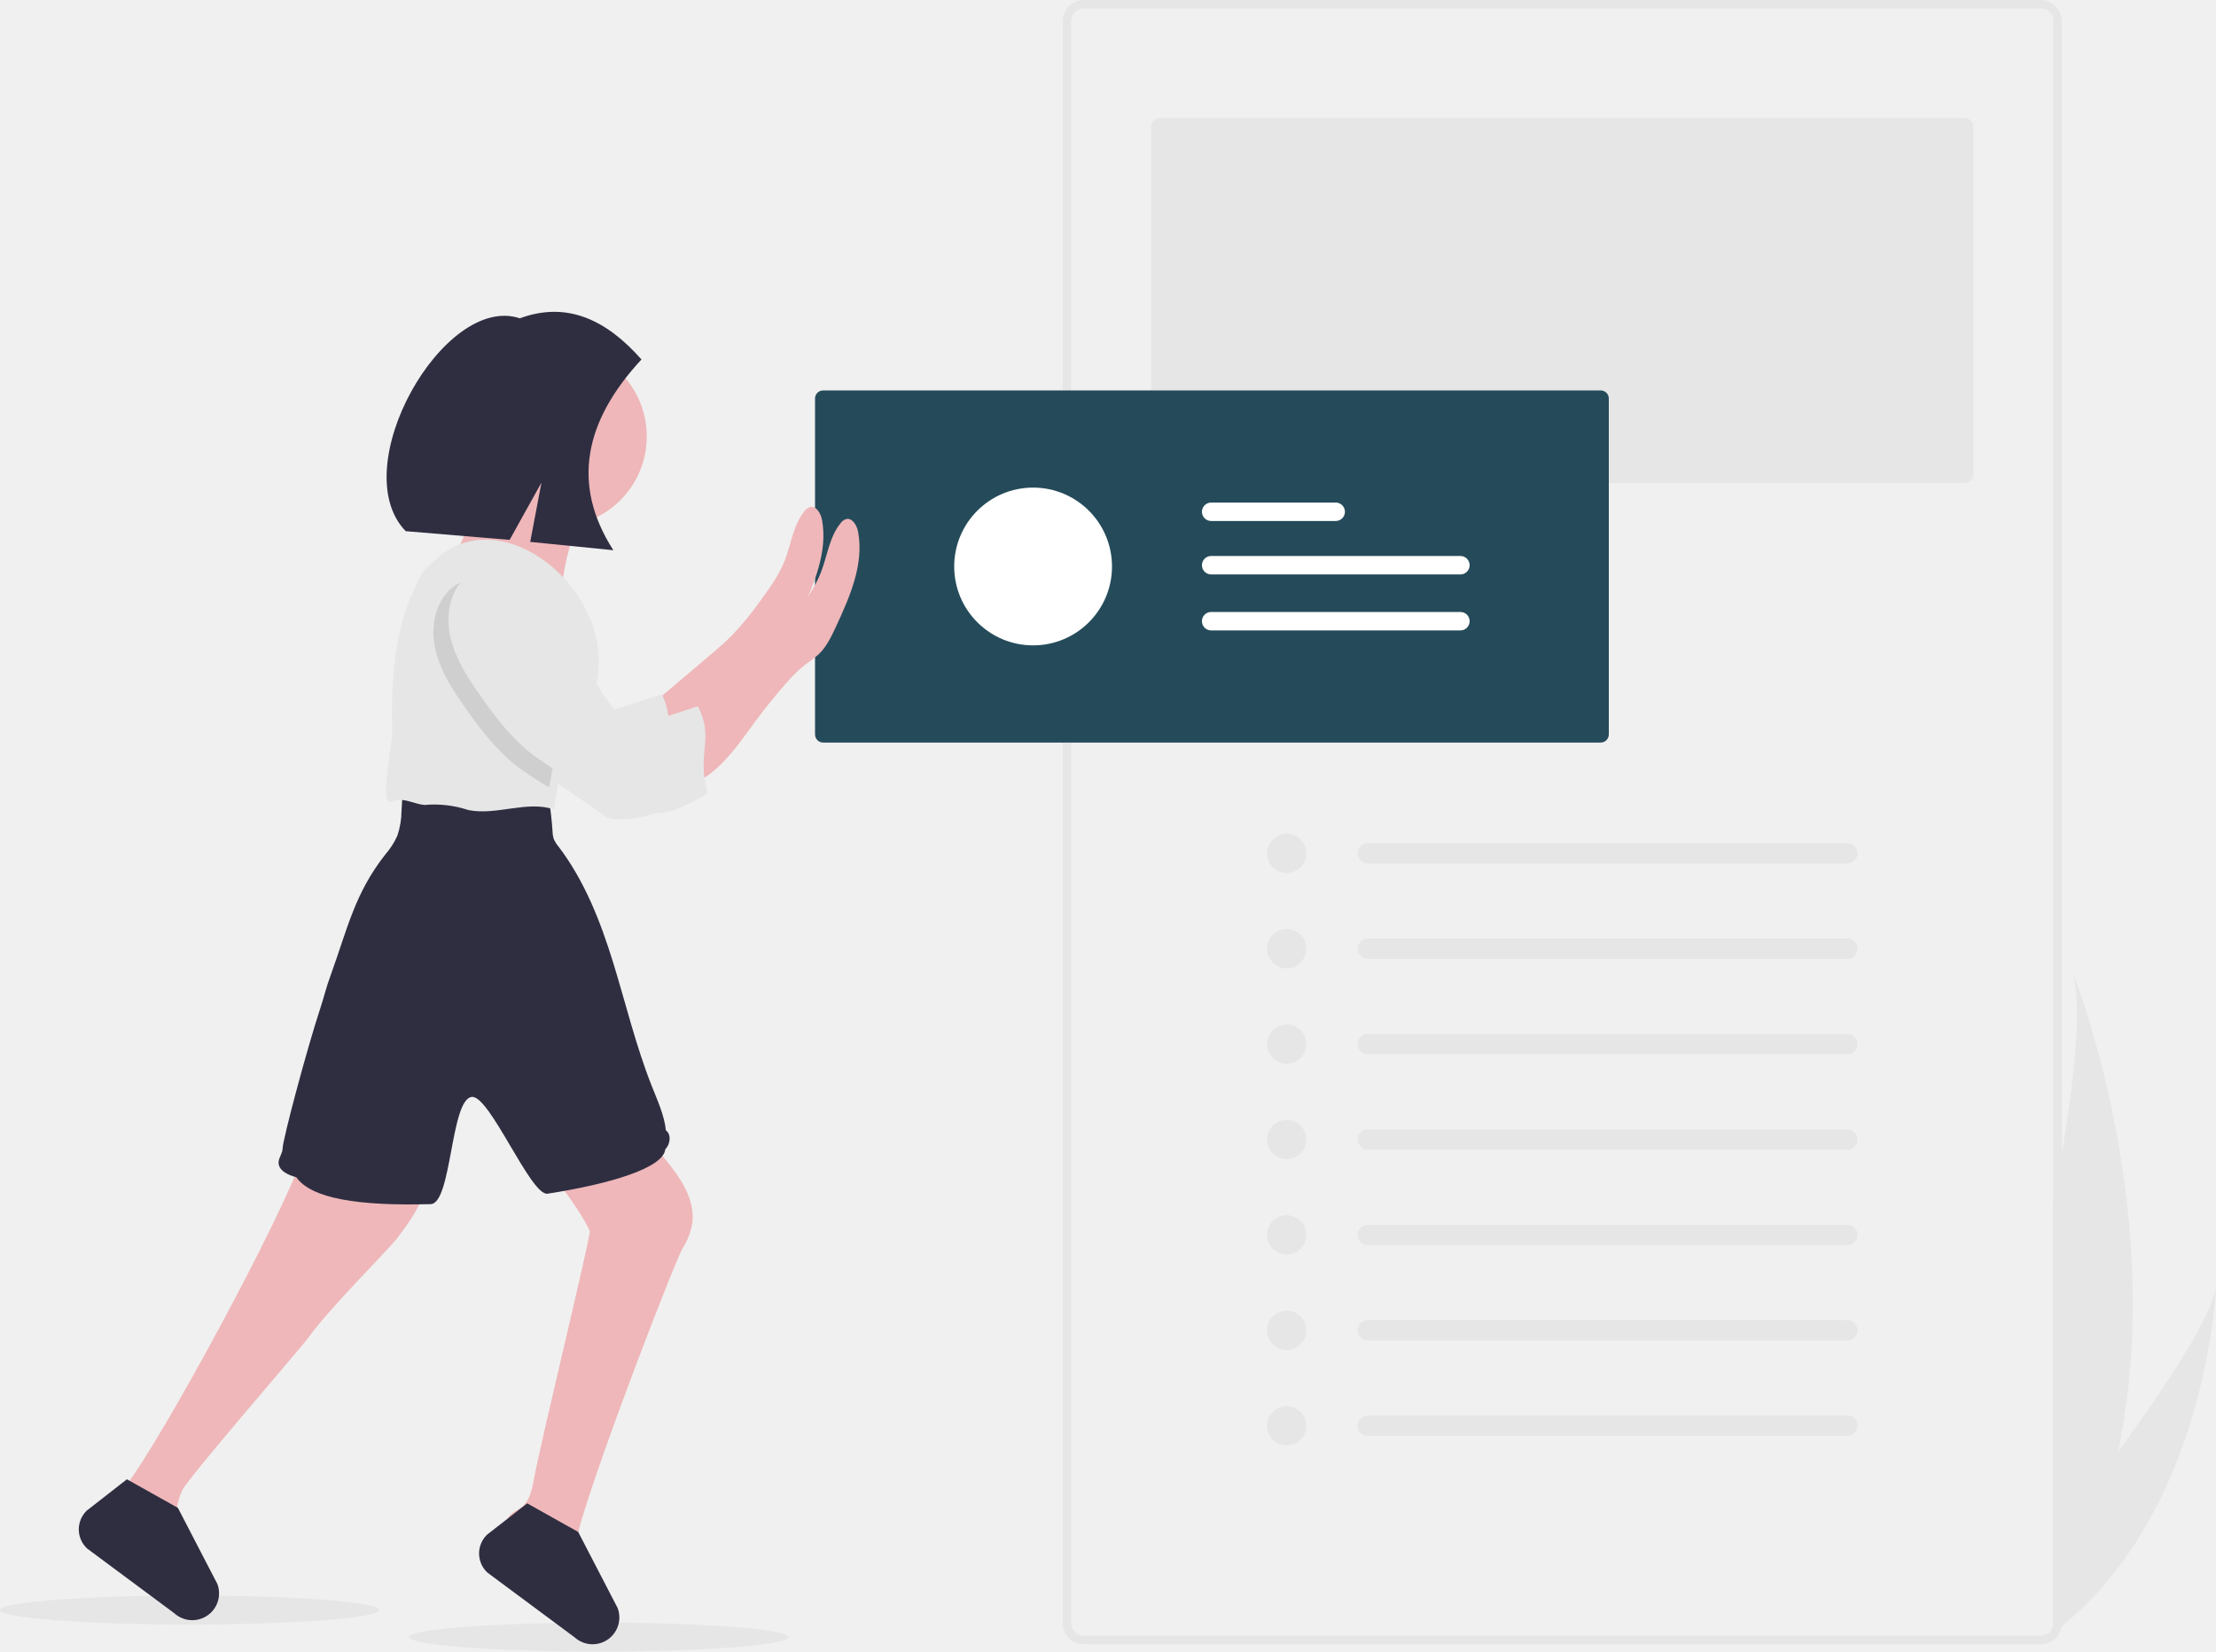
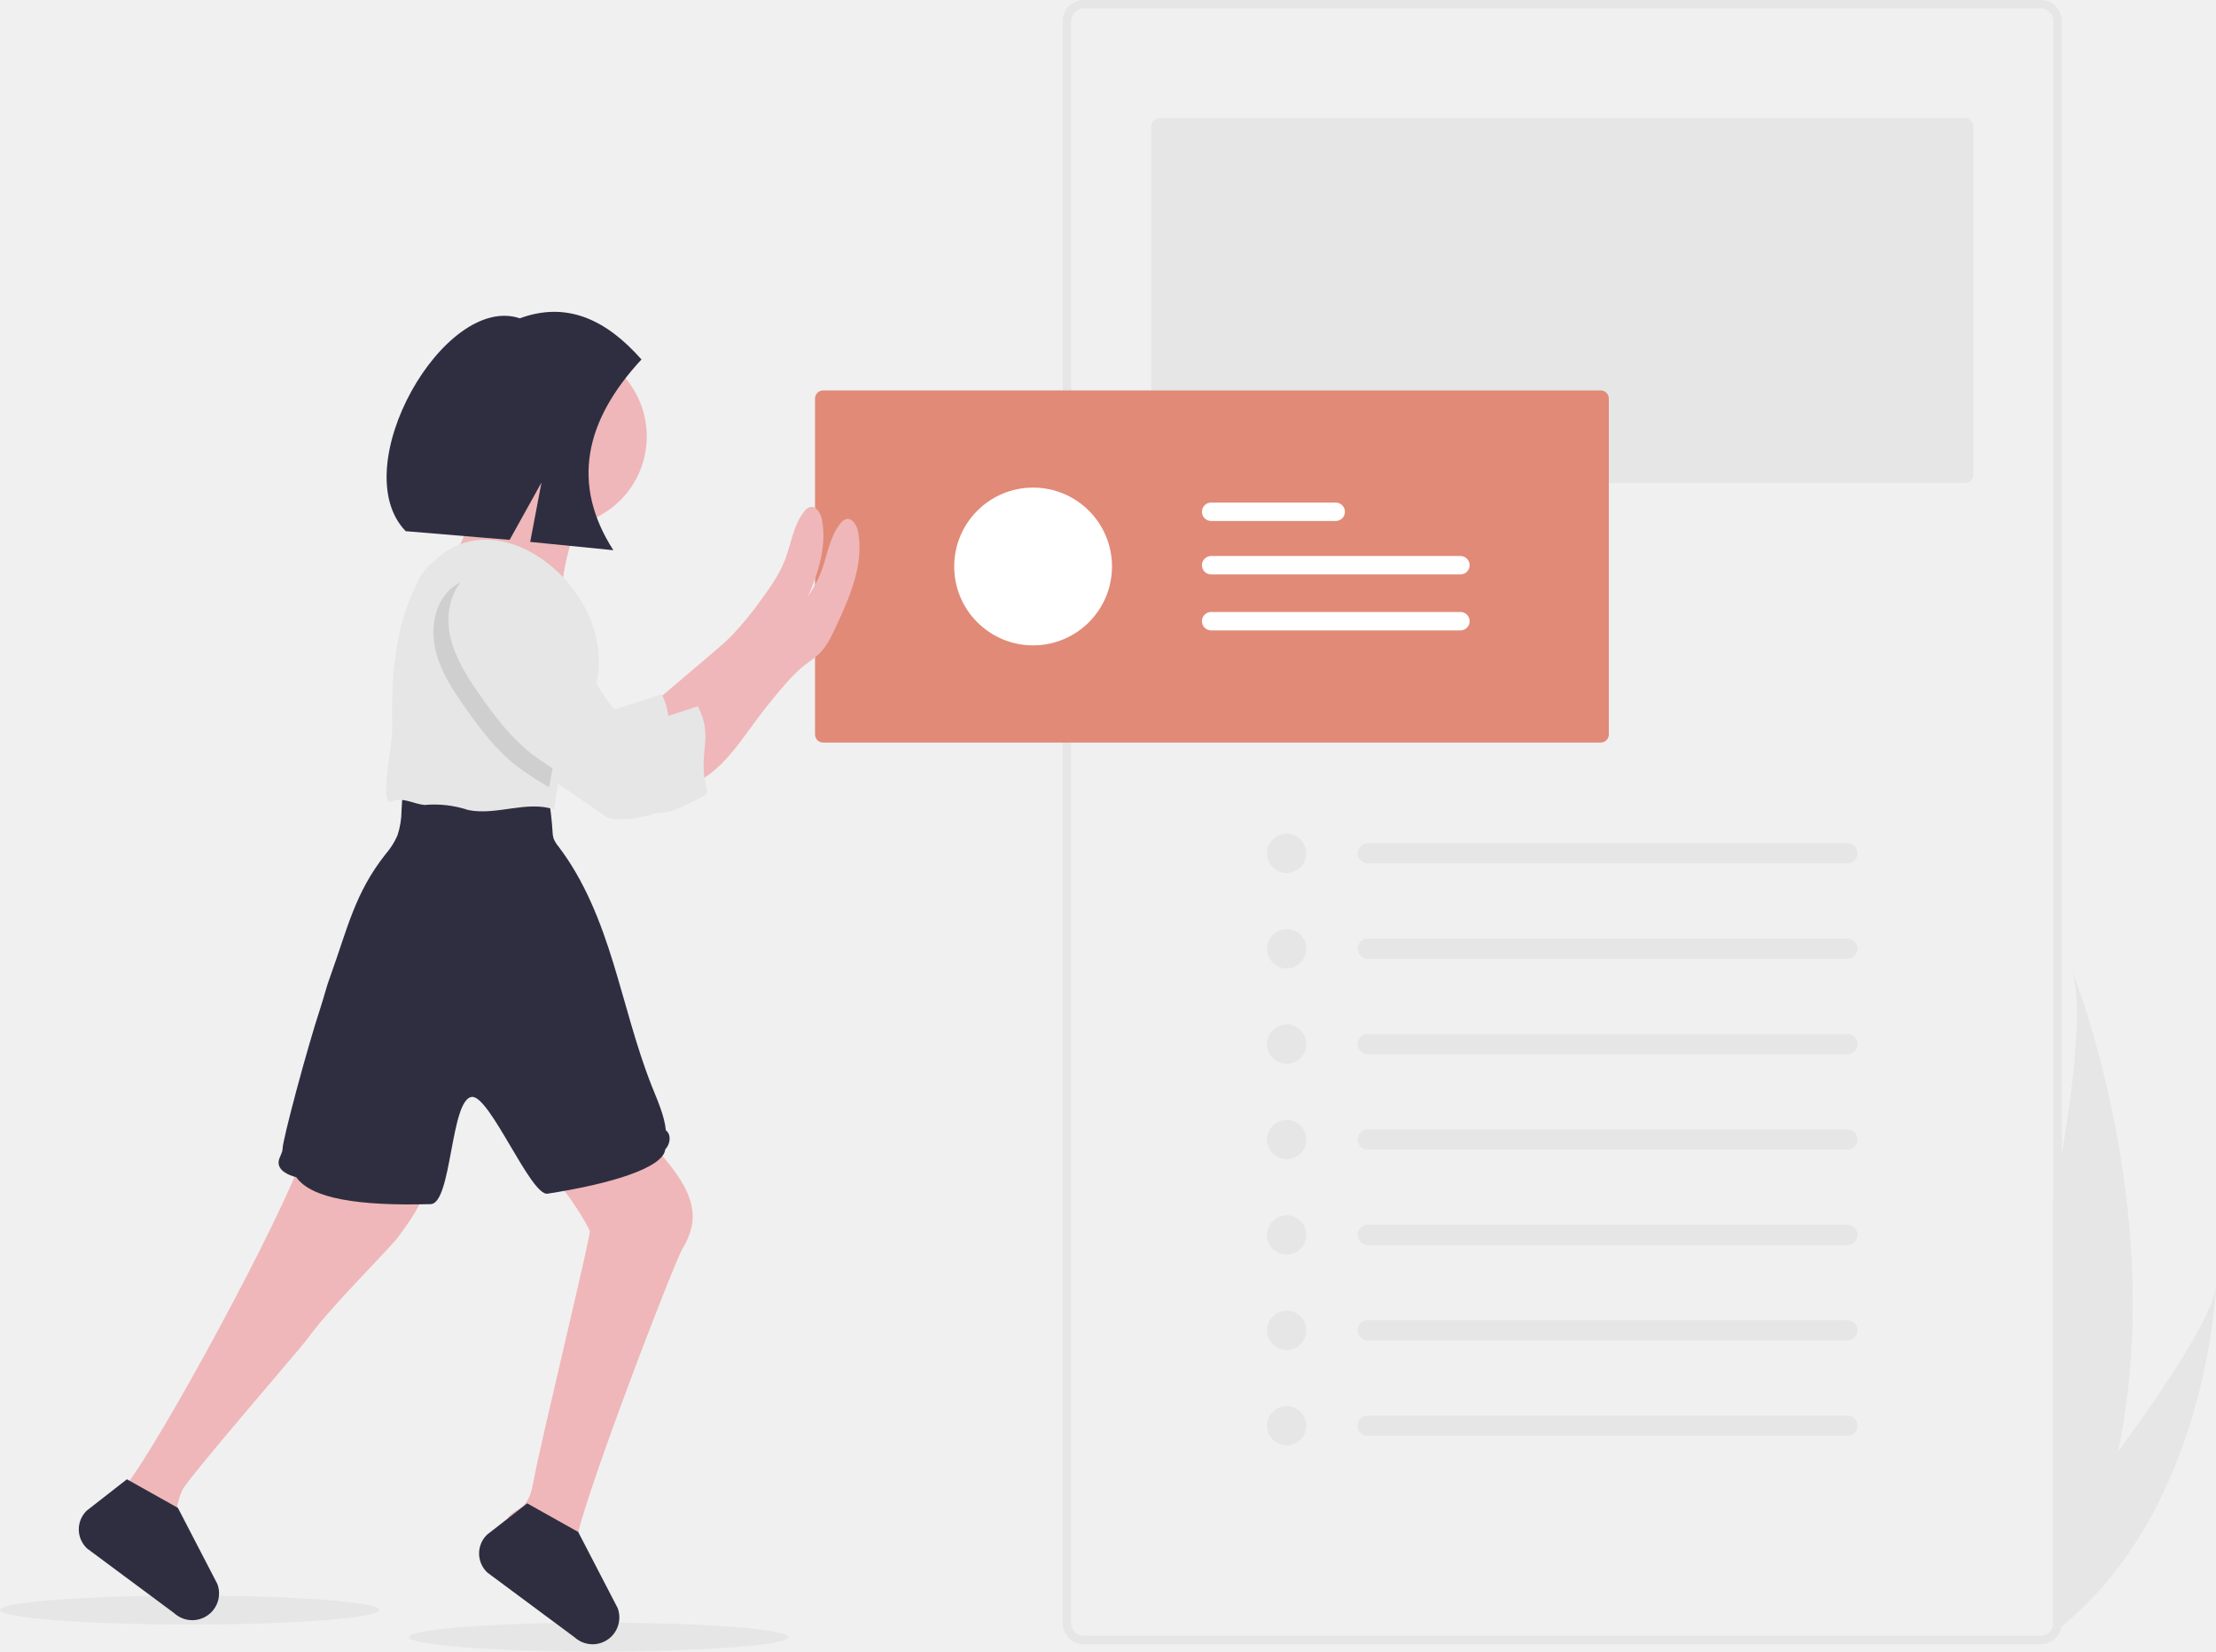
<svg xmlns="http://www.w3.org/2000/svg" id="bb61c743-ca18-43ba-937f-96e2ff3f6e25" data-name="Layer 1" width="817.963" height="609.716" viewBox="0 0 817.963 609.716">
  <ellipse cx="70" cy="594.377" rx="70" ry="5.339" fill="#e6e6e6" />
  <ellipse cx="221" cy="604.377" rx="70" ry="5.339" fill="#e6e6e6" />
  <path d="M944.292,145.142H591.066a7.778,7.778,0,0,0-7.769,7.769V744.383a7.772,7.772,0,0,0,7.769,7.769H944.292a7.751,7.751,0,0,0,7.665-6.557,6.682,6.682,0,0,0,.104-1.212V152.911A7.778,7.778,0,0,0,944.292,145.142Zm4.661,599.241a4.662,4.662,0,0,1-4.661,4.661H591.066a4.662,4.662,0,0,1-4.661-4.661V152.911a4.668,4.668,0,0,1,4.661-4.661H944.292a4.668,4.668,0,0,1,4.661,4.661Z" transform="translate(-191.0187 -145.1418)" fill="#e6e6e6" />
  <path d="M619.034,188.772a3.111,3.111,0,0,0-3.108,3.108v128.446a3.111,3.111,0,0,0,3.108,3.108H916.324a3.111,3.111,0,0,0,3.108-3.108V191.88a3.111,3.111,0,0,0-3.108-3.108Z" transform="translate(-191.0187 -145.1418)" fill="#e6e6e6" />
-   <path d="M494.859,289.272a3.003,3.003,0,0,0-3,3v124a3.003,3.003,0,0,0,3,3h287a3.003,3.003,0,0,0,3-3v-124a3.003,3.003,0,0,0-3-3Z" transform="translate(-191.0187 -145.1418)" fill="#254b5b" />
+   <path d="M494.859,289.272a3.003,3.003,0,0,0-3,3v124a3.003,3.003,0,0,0,3,3h287a3.003,3.003,0,0,0,3-3v-124a3.003,3.003,0,0,0-3-3Z" transform="translate(-191.0187 -145.1418)" fill="#e18a77" />
  <path d="M348.777,577.292c.378,9.287-5.555,17.519-11.109,24.918-2.533,3.466-26.073,26.951-33.183,37.216-1.722,2.488-43.993,51.28-46.159,55.802a21.455,21.455,0,0,0-1.255,3.322c-1.266,4.333-1.322,8.998-1.211,13.62v3.233c.222,7.054.544,14.142,2.222,20.974.244 1.0.522,2.011.667,3.022a9.724,9.724,0,0,1-1.266-.989l-22.974-17.053-1.433-1.066c-1.466-4.244-2.855-8.532-4.421-12.72-.933-2.488.067-5.332,1.711-7.41a41.9,41.9,0,0,1,5.866-5.355,34.455,34.455,0,0,0,4.333-5.51c15.853-23.074,60.501-105.871,63.756-122.535a38.11,38.11,0,0,1,12.998-.167l22.918,3.044c2.477.333,5.188.789,6.799,2.688A8.374,8.374,0,0,1,348.777,577.292Z" transform="translate(-191.0187 -145.1418)" fill="#efb7b9" />
  <path d="M446.605,596.222a24.512,24.512,0,0,1-3.588,9.732c-2.355,3.588-29.406,73.166-37.816,101.894-1.544,5.277-.733,10.376-.9,12.142-.133,1.466-.255,2.933-.367,4.388-.156,1.811-.278,3.622-.411,5.421-.344,4.766-.644,9.776,1.366,14.109.789,1.711,1.977,3.188,2.5,4.899a9.694,9.694,0,0,1-2.155-1.511l-22.974-17.053a105.426,105.426,0,0,1-4.321-16.297c-.578-3.144-.855-6.754,1.111-9.165a4.332,4.332,0,0,1,.367-.422,10.104,10.104,0,0,1,2.133-1.533,17.759,17.759,0,0,0,2.044-1.311,7.7,7.7,0,0,0,1.311-1.311c1.889-2.333,2.566-5.61,3.133-8.687,2.222-12.598,21.041-89.896,20.685-91.807-.389-1.877-11.076-19.886-18.408-23.885a83.92,83.92,0,0,1,25.629-14.686,10.141,10.141,0,0,1,5.277-.9,8.743,8.743,0,0,1,2.733,1.111c5.032,2.822,8.887,7.265,12.576,11.709C442.028,579.747,447.527,587.612,446.605,596.222Z" transform="translate(-191.0187 -145.1418)" fill="#efb7b9" />
  <path d="M436.58,569.457c-.712,6.719-19.588,12.664-43.458,16.363-6.164.955-21.311-36.354-27.915-35.724-7.941.758-7.387,39.378-15.24,39.585-26.736.706-44.013-2.034-49.598-9.96-3.022-.733-6.666-2.466-6.521-5.555.1-1.766,1.5-3.333,1.489-5.066,0-3.022,8.765-36.105,13.931-51.802,1.289-3.899,2.222-7.899,3.677-11.754,6.288-17.375,8.987-30.706,20.474-45.17a27.019,27.019,0,0,0,4.288-6.766,29.495,29.495,0,0,0,1.522-9.143l.633-10.876c17.03-.8,33.572-.478,50.236,3.122a3.411,3.411,0,0,1,3.51,3.308l.001.025q.967,5.966,1.355,11.987a9.899,9.899,0,0,0,.378,2.622,10.875,10.875,0,0,0,1.8,2.966c9.643,12.642,15.553,27.773,20.219,42.926s8.376,30.728,14.242,45.548c2.022,5.11,4.666,10.854,5.199,16.331C438.913,563.991,438.446,567.535,436.58,569.457Z" transform="translate(-191.0187 -145.1418)" fill="#2f2e41" />
  <path d="M452.766,387.287c2.933-2.477,5.866-4.966,8.554-7.699a117.256,117.256,0,0,0,10.487-12.82c3.399-4.633,6.777-9.376,8.887-14.731,2.388-6.132,3.122-13.109,7.277-18.197a4.166,4.166,0,0,1,1.877-1.466c2.366-.744,4.133,2.222,4.588,4.677,2.222,12.02-3.077,24.018-8.232,35.105-1.7,3.655-3.477,7.41-6.421,10.176a60.206,60.206,0,0,1-5.055,3.877,52.917,52.917,0,0,0-7.154,7.043q-5.555,6.31-10.565,13.076c-4.144,5.555-8.032,11.376-12.942,16.275s-11.054,8.887-17.93,9.854c1.966-.267,1.322-11.809,1.111-13.264-.3-2.111-1.744-4.599-1.789-6.666-.056-2.533.978-2.9,3.066-4.677Z" transform="translate(-191.0187 -145.1418)" fill="#efb7b9" />
  <path d="M370.313,314.588s-6.666,33.328-14.442,38.882,42.215,12.22,42.215,12.22,1.111-26.662,14.442-38.882S370.313,314.588,370.313,314.588Z" transform="translate(-191.0187 -145.1418)" fill="#efb7b9" />
  <path d="M415.106,446.933a14.886,14.886,0,0,0,5.099.667,39.994,39.994,0,0,0,16.842-3.922,3.099,3.099,0,0,0,1.266-.911,3.399,3.399,0,0,0,.056-2.722c-3.133-12.665,2.911-27.029-3.088-38.605-6.521,2.122-13.675,4.444-20.197,6.51a7.388,7.388,0,0,1-3.155.533,6.666,6.666,0,0,1-3.399-1.855c-7.065-6.11-11.52-14.62-15.553-23.029s-7.988-17.086-14.342-23.929-12.298-10.465-21.585-9.476a13.931,13.931,0,0,0-8.532,4.555c-5.244,5.643-6.288,14.231-4.444,21.719s6.077,14.12,10.476,20.441c5.732,8.243,11.898,16.364,19.863,22.485a149.726,149.726,0,0,0,13.398,8.654" transform="translate(-191.0187 -145.1418)" fill="#e6e6e6" />
  <circle cx="205.401" cy="161.114" r="33.328" fill="#efb7b9" />
  <path d="M409.751,402.173c-10.019,11.814-12.137,26.908-14.187,41.804-10.065-3.411-21.219,2.311-31.639.222a40.053,40.053,0,0,0-16.264-1.888c-3.855-.368-7.676-2.789-11.354-1.556-6.113,3.872-.16-20.114-.523-27.085C332.581,296.078,427.96,353.284,409.751,402.173Z" transform="translate(-191.0187 -145.1418)" fill="#e6e6e6" />
  <path d="M466.097,391.731c2.933-2.477,5.866-4.966,8.554-7.699a117.259,117.259,0,0,0,10.487-12.82c3.399-4.633,6.777-9.376,8.887-14.731,2.388-6.132,3.122-13.109,7.277-18.197a4.166,4.166,0,0,1,1.877-1.466c2.366-.744,4.133,2.222,4.588,4.677,2.222,12.02-3.077,24.018-8.232,35.105-1.7,3.655-3.477,7.41-6.421,10.176a60.206,60.206,0,0,1-5.055,3.877,52.917,52.917,0,0,0-7.154,7.043q-5.555,6.31-10.565,13.076c-4.144,5.555-8.032,11.376-12.942,16.275s-11.054,8.887-17.93,9.854c1.966-.267,1.322-11.809,1.111-13.264-.3-2.111-1.744-4.599-1.789-6.666-.056-2.533.978-2.9,3.066-4.677Z" transform="translate(-191.0187 -145.1418)" fill="#efb7b9" />
  <path d="M406.418,403.284l-.078.144c-1.922,3.566-4.799,6.566-6.777,10.121-2.222,4.022-3.255,8.61-4.144,13.131q-.922,4.555-1.7,9.121a122.522,122.522,0,0,1-11.554-7.521c-7.965-6.121-14.131-14.242-19.863-22.496-4.444-6.321-8.665-12.953-10.476-20.43s-.755-16.075,4.444-21.719a13.953,13.953,0,0,1,8.532-4.566c9.287-.989,15.153,2.6,21.508,9.432s10.287,15.553,14.342,23.929C402.452,396.063,404.297,399.785,406.418,403.284Z" transform="translate(-191.0187 -145.1418)" opacity="0.1" style="isolation:isolate" />
  <path d="M370.38,354.637a13.931,13.931,0,0,0-8.532,4.555c-5.244,5.643-6.288,14.231-4.444,21.719s6.077,14.12,10.476,20.441c5.732,8.243,11.898,16.364,19.863,22.485a149.73,149.73,0,0,0,13.398,8.654c7.671,4.725,15.043,3.254,22.074,8.887a18.552,18.552,0,0,0,5.221,3.333,14.886,14.886,0,0,0,5.099.667c5.833-.063,11.581-3.624,16.842-6.143a3.099,3.099,0,0,0,1.266-.911,3.399,3.399,0,0,0,.056-2.722c-3.133-12.665,2.911-18.141-3.088-29.717-6.521,2.122-13.675,4.444-20.197,6.51a7.388,7.388,0,0,1-3.155.533,6.666,6.666,0,0,1-3.399-1.855c-7.065-6.11-11.52-14.62-15.553-23.029s-7.988-17.086-14.342-23.929S379.667,353.648,370.38,354.637Z" transform="translate(-191.0187 -145.1418)" fill="#e6e6e6" />
  <path d="M416.788,749.207a9.874,9.874,0,0,1-11.62,1.822,9.694,9.694,0,0,1-2.155-1.511l-22.974-17.053-9.11-6.765a9.643,9.643,0,0,1-.144-13.987l6.043-4.71,2.5-1.955,3.355-2.622,2.933-2.288,18.819,10.554.322.622,14.242,27.462A9.901,9.901,0,0,1,416.788,749.207Z" transform="translate(-191.0187 -145.1418)" fill="#2f2e41" />
  <path d="M269.035,740.32a9.874,9.874,0,0,1-11.62,1.822c-.3-.156-.6-.333-.889-.522a9.724,9.724,0,0,1-1.266-.989l-22.974-17.053-1.433-1.066-7.676-5.699a9.643,9.643,0,0,1-.144-13.987l6.043-4.71,2.5-1.955,3.355-2.622,2.933-2.288.478.267,16.508,9.254,1.833,1.033.322.622,14.242,27.462A9.901,9.901,0,0,1,269.035,740.32Z" transform="translate(-191.0187 -145.1418)" fill="#2f2e41" />
  <path d="M427.799,277.846c-12.905-14.622-27.456-21.615-44.902-15.194-27.992-9.395-64.787,55.173-42.13,78.59l38.371,3.199,11.749-21.156-4.158,21.914,30.692,3.063C401.764,323.918,406.787,300.517,427.799,277.846Z" transform="translate(-191.0187 -145.1418)" fill="#2f2e41" />
  <circle cx="381.335" cy="209.13" r="29.121" fill="#fff" />
  <path id="b7967eb0-3852-4b4e-922e-fc5c5c10b32f" data-name="Path 40" d="M638.079,350.397a3.405,3.405,0,0,0,0,6.81h91.946a3.405,3.405,0,0,0,.112-6.81q-.056-.001-.112,0Z" transform="translate(-191.0187 -145.1418)" fill="#fff" />
  <path id="ad32ad83-e01c-4d2e-9894-1e4be88f9c53" data-name="Path 40" d="M638.079,330.67a3.405,3.405,0,0,0,0,6.81H683.994a3.405,3.405,0,0,0,.112-6.81q-.056-.001-.112,0Z" transform="translate(-191.0187 -145.1418)" fill="#fff" />
  <path id="b8c03661-e17a-4fab-8534-eccbef804c4d" data-name="Path 40" d="M638.079,371.064a3.405,3.405,0,0,0,0,6.81h91.946a3.405,3.405,0,1,0,.112-6.81q-.056-.001-.112,0Z" transform="translate(-191.0187 -145.1418)" fill="#fff" />
  <circle cx="474.934" cy="315.024" r="7.251" fill="#e6e6e6" />
  <path id="b77325d6-50dc-43c0-8216-f2a1d6b85c22" data-name="Path 40" d="M695.835,456.411a3.755,3.755,0,0,0,0,7.509H872.84a3.755,3.755,0,0,0,.123-7.509q-.062-.001-.123,0Z" transform="translate(-191.0187 -145.1418)" fill="#e6e6e6" />
  <circle cx="474.934" cy="350.243" r="7.251" fill="#e6e6e6" />
  <path id="e824ced5-faa4-4682-b917-364e7ee8d226" data-name="Path 40" d="M695.835,491.63a3.755,3.755,0,0,0,0,7.509H872.84a3.755,3.755,0,0,0,.123-7.509q-.062-.001-.123,0Z" transform="translate(-191.0187 -145.1418)" fill="#e6e6e6" />
  <circle cx="474.934" cy="385.462" r="7.251" fill="#e6e6e6" />
  <path id="bbf5fbba-a419-4277-8479-b5449b0fda76" data-name="Path 40" d="M695.835,526.849a3.755,3.755,0,0,0,0,7.509H872.84a3.755,3.755,0,0,0,.123-7.509q-.062-.001-.123,0Z" transform="translate(-191.0187 -145.1418)" fill="#e6e6e6" />
  <circle cx="474.934" cy="420.681" r="7.251" fill="#e6e6e6" />
  <path id="aac1deb1-7452-4c7b-a77e-b2a8d40303c2" data-name="Path 40" d="M695.835,562.068a3.755,3.755,0,0,0,0,7.509H872.84a3.755,3.755,0,1,0,.123-7.509q-.062-.001-.123,0Z" transform="translate(-191.0187 -145.1418)" fill="#e6e6e6" />
  <circle cx="474.934" cy="455.9" r="7.251" fill="#e6e6e6" />
  <path id="a9b6ff26-3939-4f3a-ae63-2579aa7f3255" data-name="Path 40" d="M695.835,597.287a3.755,3.755,0,0,0,0,7.509H872.84a3.755,3.755,0,0,0,.123-7.509q-.062-.001-.123,0Z" transform="translate(-191.0187 -145.1418)" fill="#e6e6e6" />
  <circle cx="474.934" cy="491.119" r="7.251" fill="#e6e6e6" />
  <path id="aecc0378-d450-4bc8-9586-b48de5acca36" data-name="Path 40" d="M695.835,632.506a3.755,3.755,0,0,0,0,7.509H872.84a3.755,3.755,0,0,0,.123-7.509q-.062-.001-.123,0Z" transform="translate(-191.0187 -145.1418)" fill="#e6e6e6" />
  <circle cx="474.934" cy="526.338" r="7.251" fill="#e6e6e6" />
  <path id="f8010015-3a79-4c4e-95e1-7b3292a2fa58" data-name="Path 40" d="M695.835,667.725a3.755,3.755,0,0,0,0,7.509H872.84a3.755,3.755,0,0,0,.123-7.509q-.062-.001-.123,0Z" transform="translate(-191.0187 -145.1418)" fill="#e6e6e6" />
  <path d="M1008.981,619.759c-.155,3.822-4.019,82.723-57.024,125.835q-3.325,2.704-6.909,5.21l-1.802-1.761h1.046a4.662,4.662,0,0,0,4.661-4.661v-155.523c1.108-5.967,2.155-11.829,3.108-17.537,5.169-31.024,7.562-57.231,3.688-68.118,1.678,4.206,35.364,90.223,17.071,177.866C990.937,656.263,1008.132,630.221,1008.981,619.759Z" transform="translate(-191.0187 -145.1418)" fill="#e6e6e6" />
</svg>
